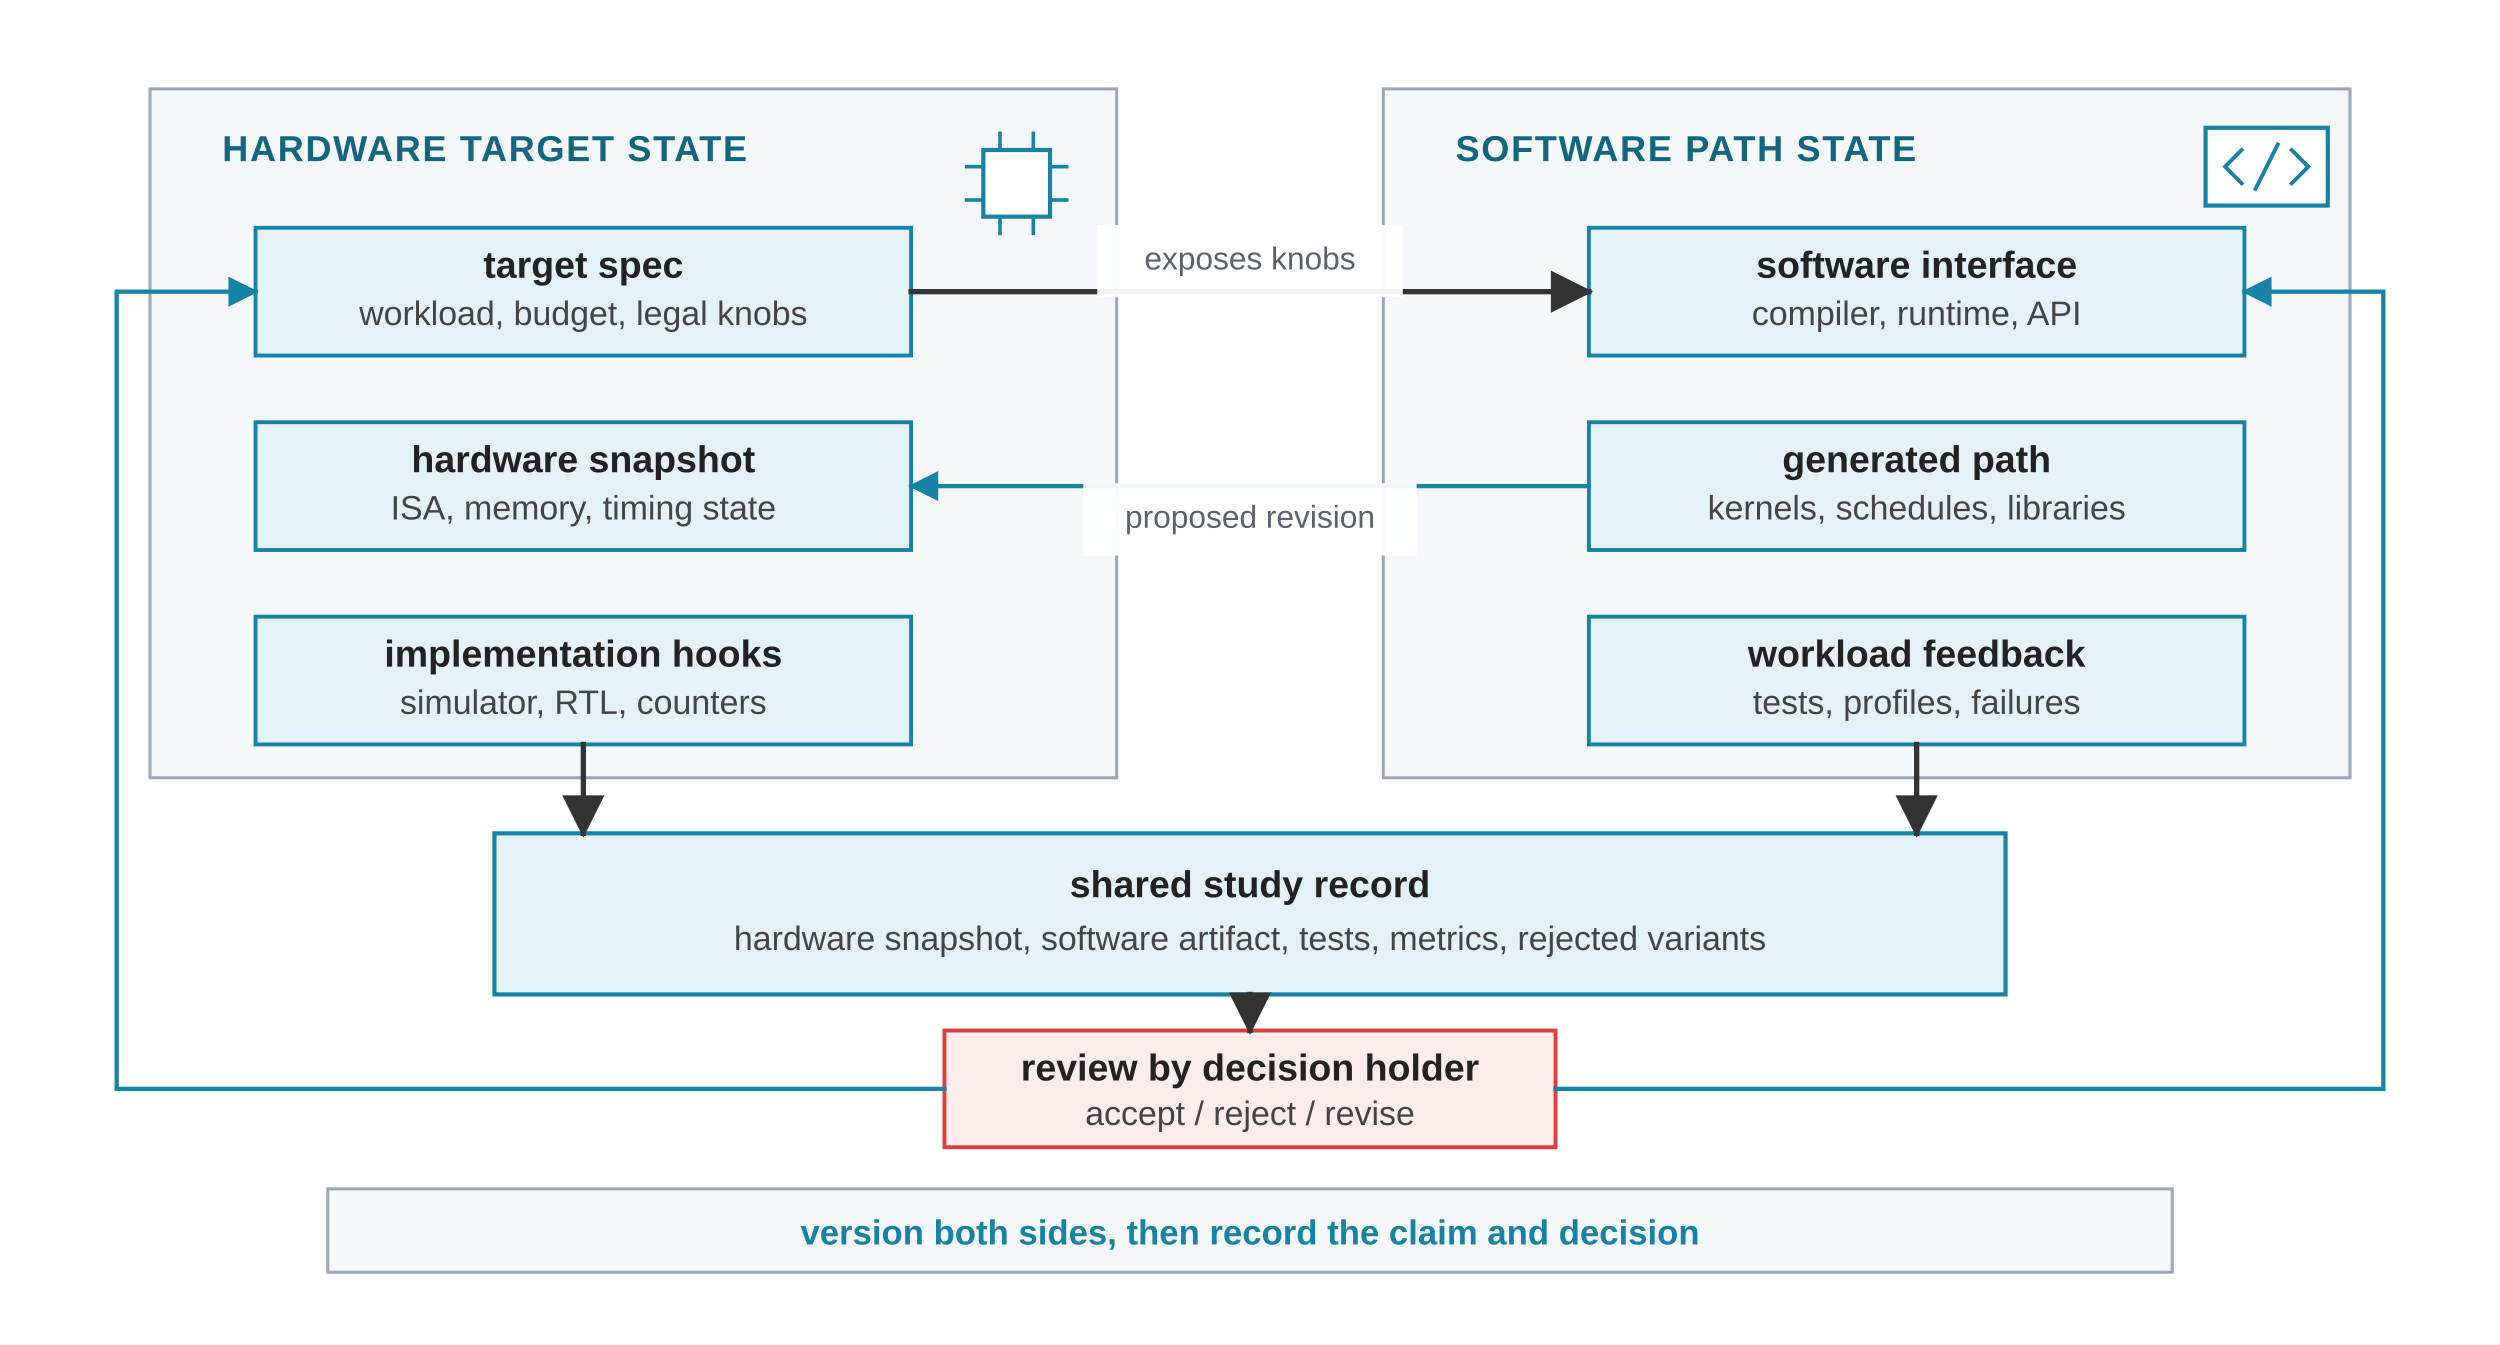
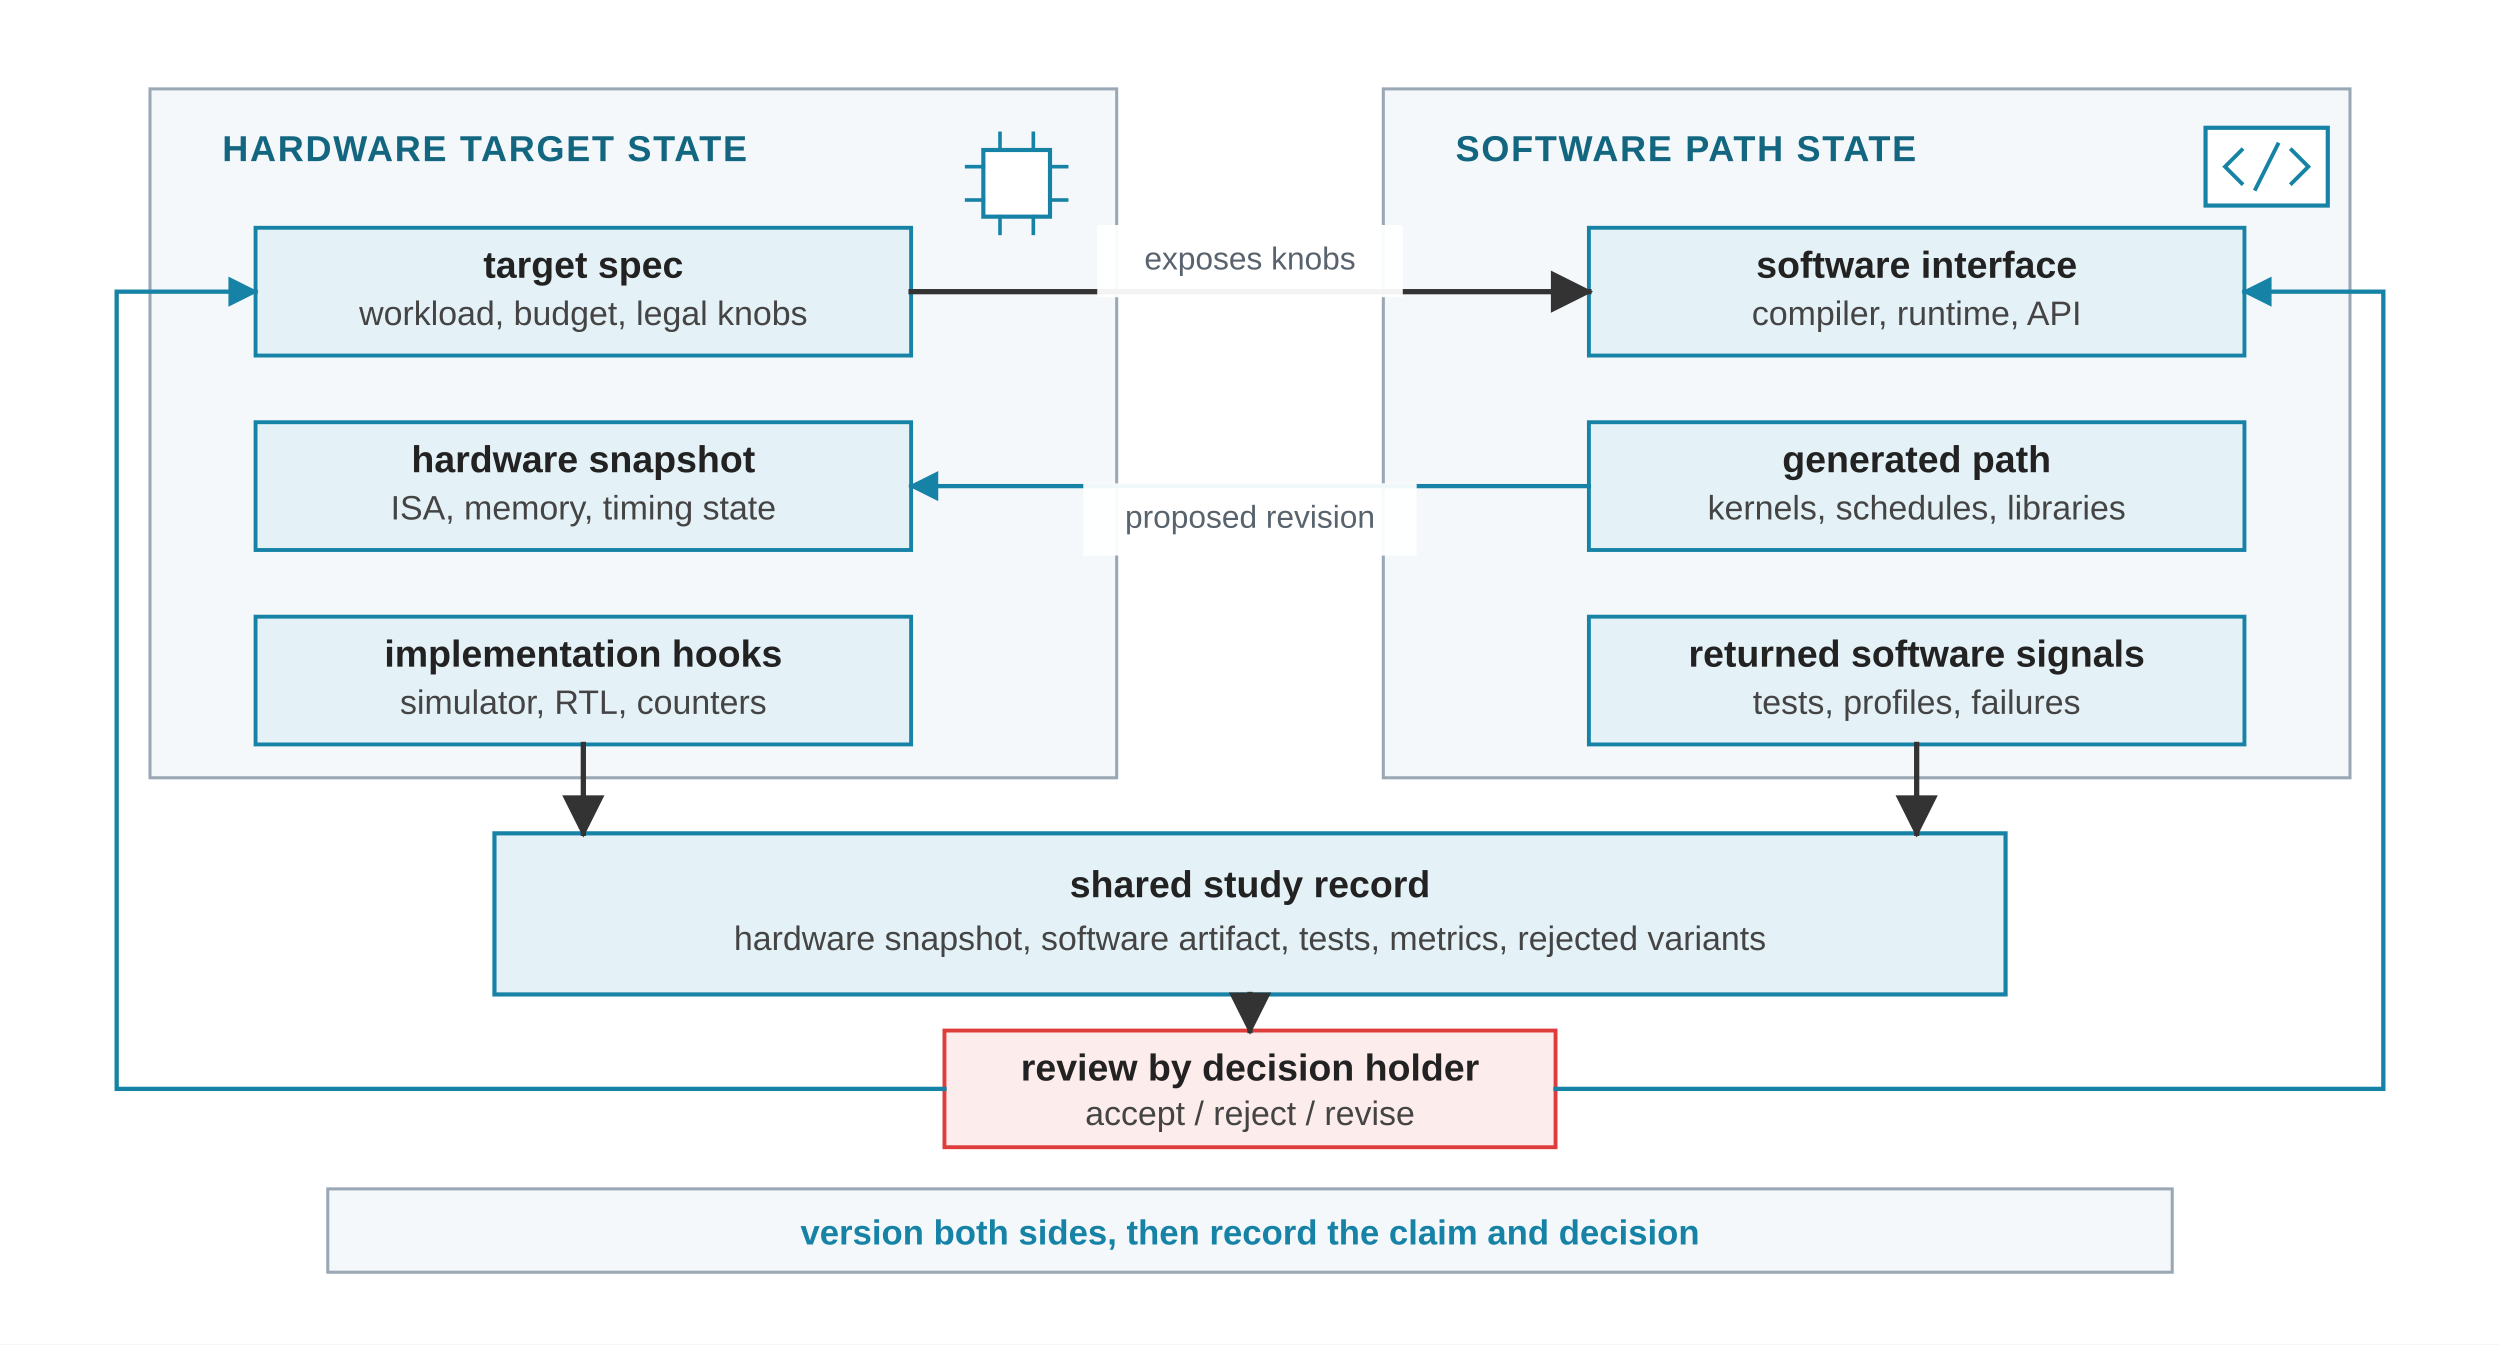
<svg xmlns="http://www.w3.org/2000/svg" viewBox="0 0 900 484" role="img">
  <defs>
    <marker id="arrow" viewBox="0 0 10 10" refX="9" refY="5" markerWidth="8" markerHeight="8" orient="auto">
      <path d="M 0 0 L 10 5 L 0 10 z" fill="#333333" />
    </marker>
    <marker id="arrow-blue" viewBox="0 0 10 10" refX="9" refY="5" markerWidth="7" markerHeight="7" orient="auto">
      <path d="M 0 0 L 10 5 L 0 10 z" fill="#1683A6" />
    </marker>
    <style>
      .font { font-family: Arial, Helvetica, sans-serif; }
      .lane-label { font-size: 13px; font-weight: 700; fill: #136680; letter-spacing: 0.6px; }
      .label { font-size: 13.5px; font-weight: 700; fill: #222222; }
      .body { font-size: 12.2px; fill: #444444; }
      .micro { font-size: 11.4px; fill: #59636D; }
      .note { font-size: 12.5px; font-weight: 700; fill: #1683A6; }
      .hw-panel { fill: #F5F8FA; stroke: #9AA8B5; stroke-width: 1.1; }
      .sw-panel { fill: #F5F8FA; stroke: #9AA8B5; stroke-width: 1.1; }
      .hw { fill: #E4F1F6; stroke: #1683A6; stroke-width: 1.4; }
      .sw { fill: #E4F1F6; stroke: #1683A6; stroke-width: 1.4; }
      .evidence { fill: #E4F1F6; stroke: #1683A6; stroke-width: 1.5; }
      .decision { fill: #FDECEC; stroke: #DE3D3C; stroke-width: 1.4; }
      .takeaway { fill: #F5F8FA; stroke: #9AA8B5; stroke-width: 1.1; }
      .arrow { stroke: #333333; stroke-width: 1.9; fill: none; stroke-linecap: square; stroke-linejoin: miter; }
      .blue-arrow { stroke: #1683A6; stroke-width: 1.55; fill: none; stroke-linecap: square; stroke-linejoin: miter; }
      .pin { stroke: #1683A6; stroke-width: 1.3; fill: none; stroke-linecap: square; }
      .code { stroke: #1683A6; stroke-width: 1.4; fill: none; stroke-linecap: square; stroke-linejoin: miter; }
    </style>
  </defs>
  <rect width="900" height="484" fill="#FFFFFF" />
  <g class="font">
    <rect class="hw-panel" x="54" y="32" width="348" height="248" />
    <text class="lane-label" x="80" y="58" style="white-space: pre;">HARDWARE TARGET STATE</text>
    <g>
      <rect x="354" y="54" width="24" height="24" fill="#FFFFFF" stroke="#1683A6" stroke-width="1.5" />
      <line class="pin" x1="348" y1="60" x2="354" y2="60" />
      <line class="pin" x1="348" y1="72" x2="354" y2="72" />
      <line class="pin" x1="378" y1="60" x2="384" y2="60" />
      <line class="pin" x1="378" y1="72" x2="384" y2="72" />
      <line class="pin" x1="360" y1="48" x2="360" y2="54" />
      <line class="pin" x1="372" y1="48" x2="372" y2="54" />
      <line class="pin" x1="360" y1="78" x2="360" y2="84" />
      <line class="pin" x1="372" y1="78" x2="372" y2="84" />
    </g>
    <rect class="hw" x="92" y="82" width="236" height="46" />
    <text class="label" x="210" y="100" text-anchor="middle" style="white-space: pre;">target spec</text>
    <text class="body" x="210" y="117" text-anchor="middle" style="white-space: pre;">workload, budget, legal knobs</text>
    <rect class="hw" x="92" y="152" width="236" height="46" />
    <text class="label" x="210" y="170" text-anchor="middle" style="white-space: pre;">hardware snapshot</text>
    <text class="body" x="210" y="187" text-anchor="middle" style="white-space: pre;">ISA, memory, timing state</text>
    <rect class="hw" x="92" y="222" width="236" height="46" />
    <text class="label" x="210" y="240" text-anchor="middle" style="white-space: pre;">implementation hooks</text>
    <text class="body" x="210" y="257" text-anchor="middle" style="white-space: pre;">simulator, RTL, counters</text>
    <rect class="sw-panel" x="498" y="32" width="348" height="248" />
    <text class="lane-label" x="524" y="58" style="white-space: pre;">SOFTWARE PATH STATE</text>
    <g>
      <rect x="794" y="46" width="44" height="28" fill="#FFFFFF" stroke="#1683A6" stroke-width="1.5" />
      <path class="code" d="M 807 54 L 801 60 L 807 66" />
      <path class="code" d="M 825 54 L 831 60 L 825 66" />
      <line class="code" x1="812" y1="68" x2="820" y2="52" />
    </g>
    <rect class="sw" x="572" y="82" width="236" height="46" />
    <text class="label" x="690" y="100" text-anchor="middle" style="white-space: pre;">software interface</text>
    <text class="body" x="690" y="117" text-anchor="middle" style="white-space: pre;">compiler, runtime, API</text>
    <rect class="sw" x="572" y="152" width="236" height="46" />
    <text class="label" x="690" y="170" text-anchor="middle" style="white-space: pre;">generated path</text>
    <text class="body" x="690" y="187" text-anchor="middle" style="white-space: pre;">kernels, schedules, libraries</text>
    <rect class="sw" x="572" y="222" width="236" height="46" />
-     <text class="label" x="690" y="240" text-anchor="middle" style="white-space: pre;">workload feedback</text>
+     <text class="label" x="690" y="240" text-anchor="middle" style="white-space: pre;">returned software signals</text>
    <text class="body" x="690" y="257" text-anchor="middle" style="white-space: pre;">tests, profiles, failures</text>
    <line class="arrow" x1="328" y1="105" x2="572" y2="105" marker-end="url(#arrow)" />
    <rect x="395" y="81" width="110" height="26" fill="#FFFFFF" opacity="0.94" />
    <text class="micro" x="450" y="97" text-anchor="middle" style="white-space: pre;">exposes knobs</text>
    <line class="blue-arrow" x1="572" y1="175" x2="328" y2="175" marker-end="url(#arrow-blue)" />
    <rect x="390" y="174" width="120" height="26" fill="#FFFFFF" opacity="0.94" />
    <text class="micro" x="450" y="190" text-anchor="middle" fill="#136680" style="white-space: pre;">proposed revision</text>
    <rect class="evidence" x="178" y="300" width="544" height="58" />
    <text class="label" x="450" y="323" text-anchor="middle" style="white-space: pre;">shared study record</text>
    <text class="body" x="450" y="342" text-anchor="middle" style="white-space: pre;">hardware snapshot, software artifact, tests, metrics, rejected variants</text>
    <line class="arrow" x1="210" y1="268" x2="210" y2="300" marker-end="url(#arrow)" />
    <line class="arrow" x1="690" y1="268" x2="690" y2="300" marker-end="url(#arrow)" />
    <rect class="decision" x="340" y="371" width="220" height="42" />
    <text class="label" x="450" y="389" text-anchor="middle" style="white-space: pre;">review by decision holder</text>
    <text class="body" x="450" y="405" text-anchor="middle" style="white-space: pre;">accept / reject / revise</text>
    <line class="arrow" x1="450" y1="358" x2="450" y2="371" marker-end="url(#arrow)" />
    <path class="blue-arrow" d="M 340 392 L 42 392 L 42 105 L 92 105" marker-end="url(#arrow-blue)" />
    <path class="blue-arrow" d="M 560 392 L 858 392 L 858 105 L 808 105" marker-end="url(#arrow-blue)" />
    <rect class="takeaway" x="118" y="428" width="664" height="30" />
    <text class="note" x="450" y="448" text-anchor="middle" style="white-space: pre;">version both sides, then record the claim and decision</text>
  </g>
</svg>
